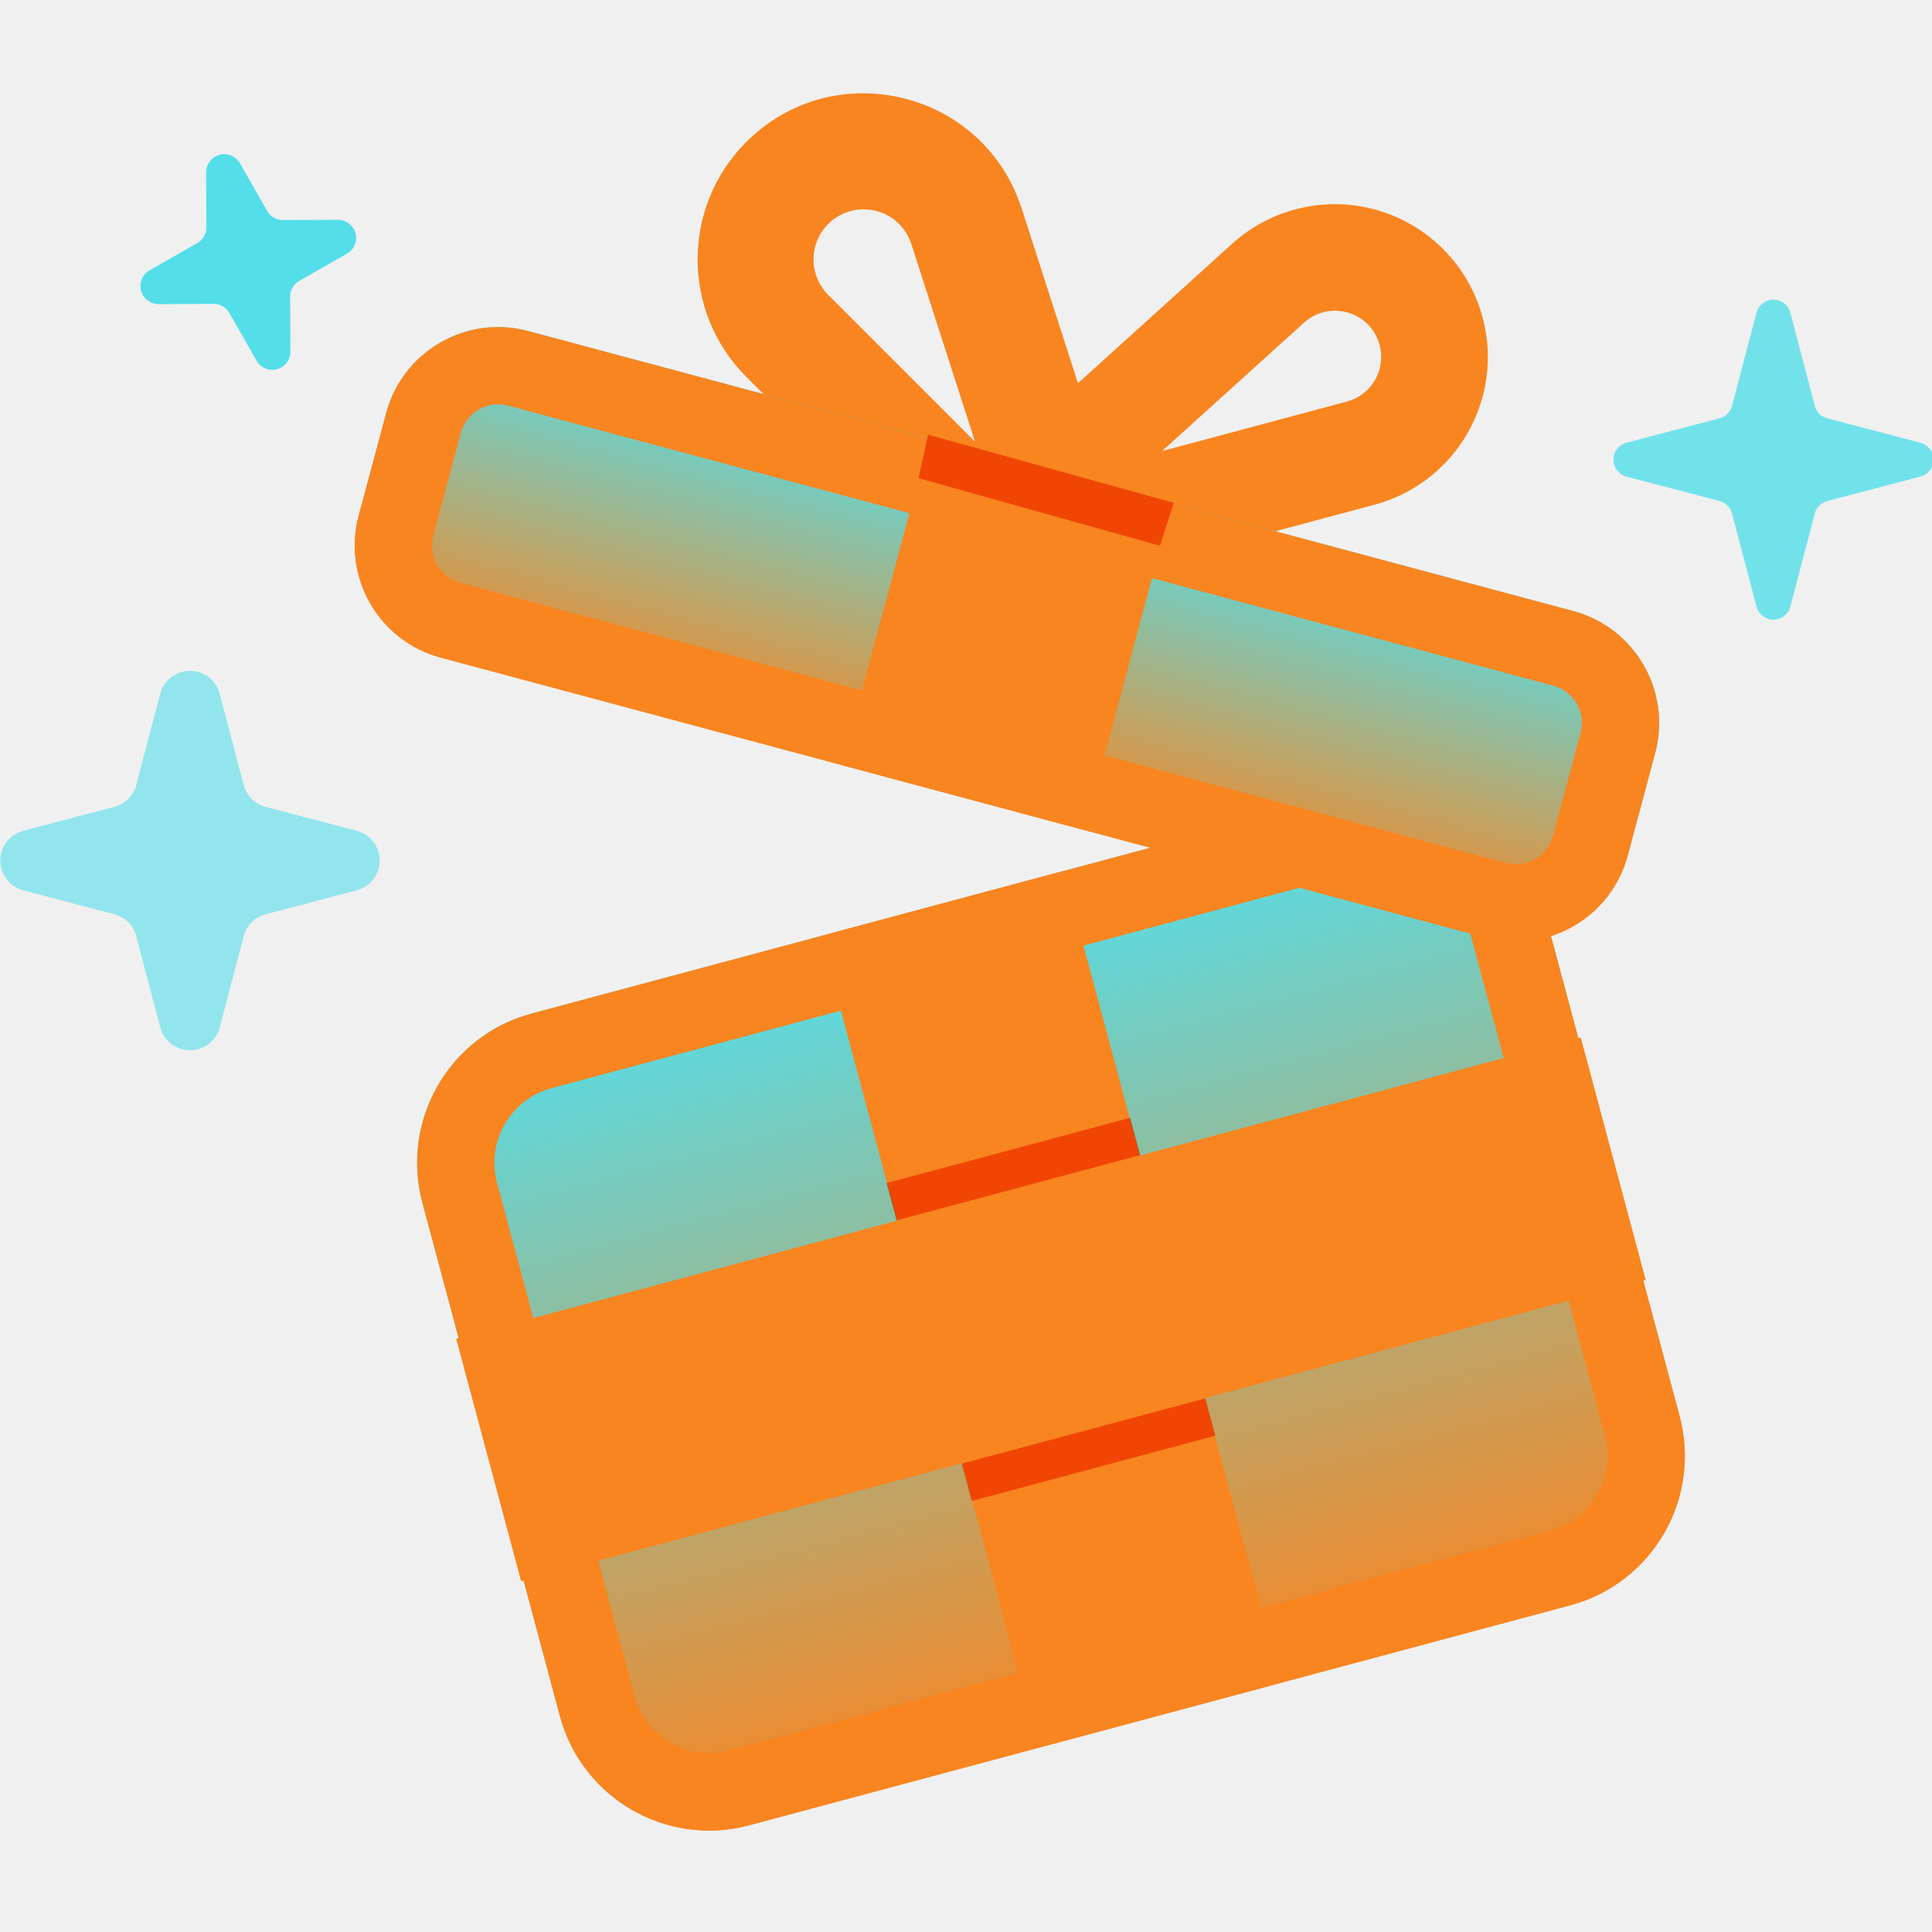
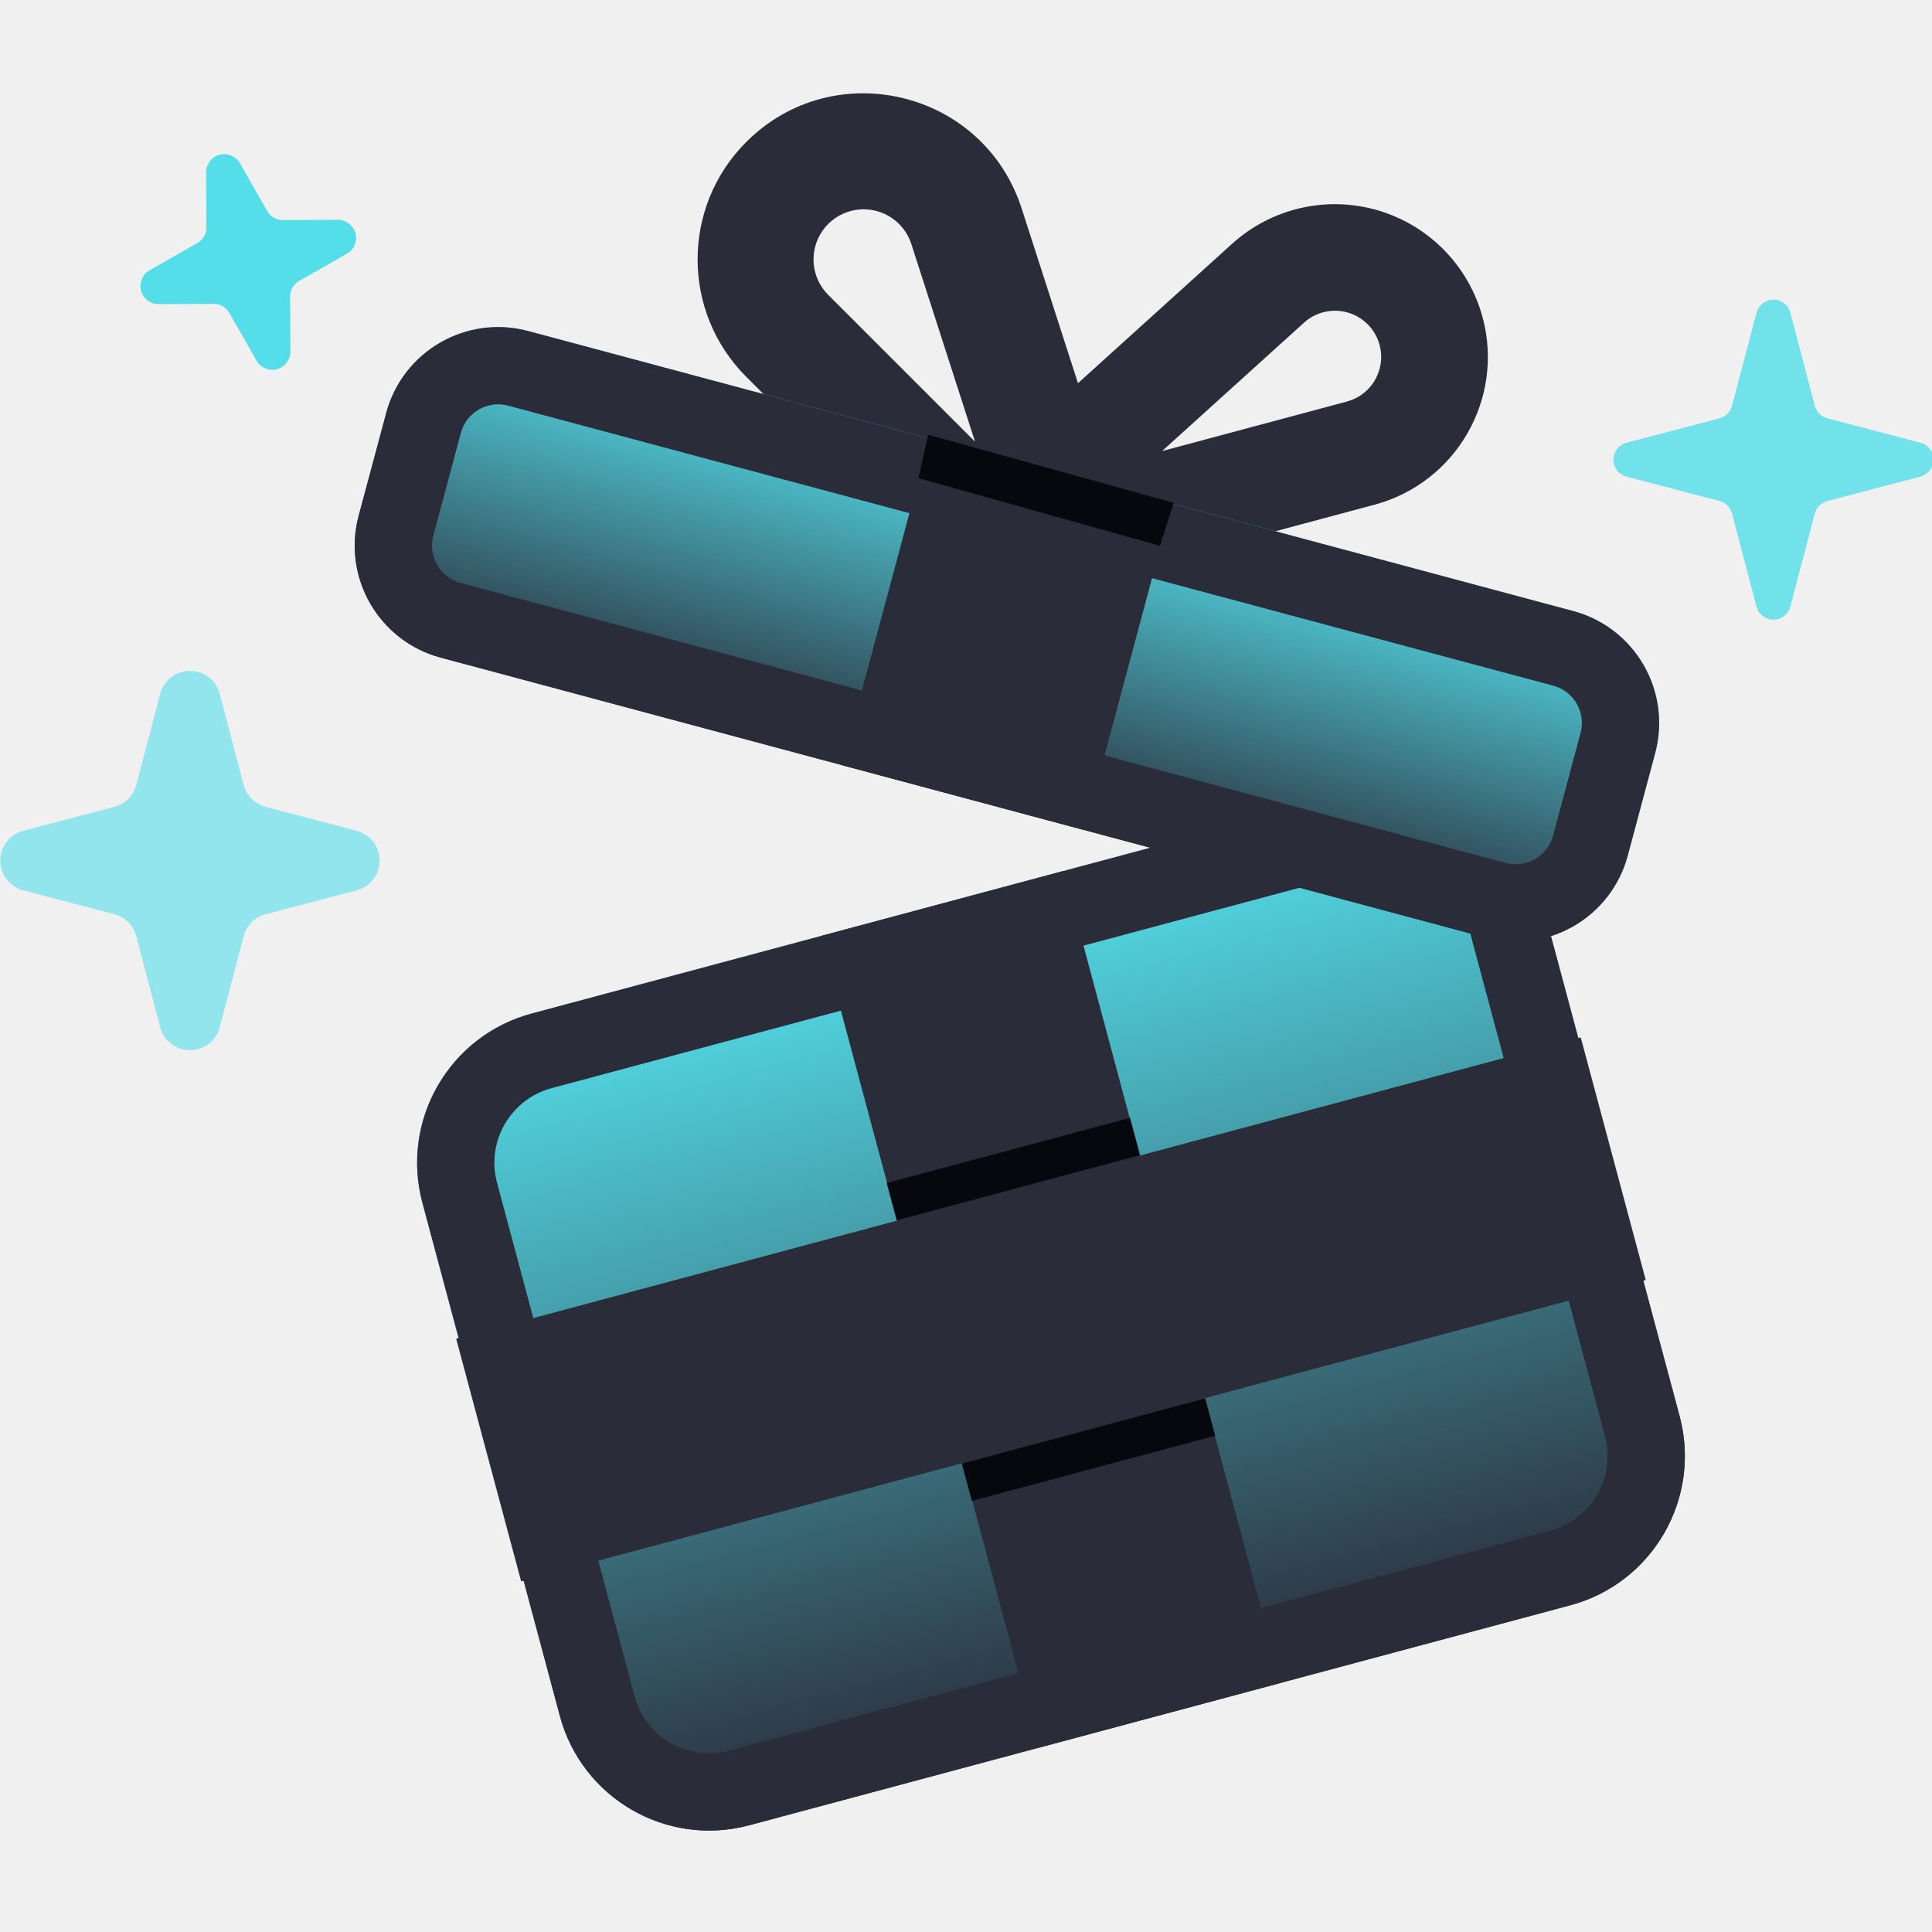
<svg xmlns="http://www.w3.org/2000/svg" width="64" height="64" fill="none">
-   <style>.B{fill-rule:evenodd}.C{fill:#f88520}</style>
+   <style>.B{fill-rule:evenodd}.C{fill:#2b2c3a}</style>
  <g clip-path="url(#C)">
    <g class="B C">
      <path d="M43.194 10.691a1.53 1.53 0 1 1 1.421 2.611l-6.119 1.64 4.698-4.25zm5.919-.177a5.07 5.07 0 0 0-8.291-2.445l-9.802 8.868c-1.46 1.321-.158 3.712 1.744 3.203l12.768-3.421c2.702-.724 4.306-3.502 3.582-6.204z" />
      <path d="M30.189 8.084a1.66 1.66 0 1 0-2.754 1.683l4.864 4.864-2.11-6.547zm-5.469-3.38c2.908-2.908 7.862-1.712 9.124 2.202l4.403 13.66c.656 2.035-1.867 3.577-3.378 2.065L24.72 12.482a5.5 5.5 0 0 1 0-7.778z" />
    </g>
    <g fill="#53dee9">
      <path d="M7.276 34.043a1.02 1.02 0 0 1-1.966 0l-.796-3.032c-.093-.355-.37-.632-.725-.725l-3.032-.796a1.02 1.02 0 0 1 0-1.966l3.032-.796c.355-.093.632-.37.725-.725l.796-3.032a1.02 1.02 0 0 1 1.966 0l.796 3.032c.093.355.37.632.725.725l3.032.796a1.02 1.02 0 0 1 0 1.966l-3.032.796c-.355.093-.632.37-.725.725l-.796 3.032z" opacity=".6" />
      <path d="M9.62 11.664a.6.6 0 0 1-1.113.298l-.911-1.596c-.107-.187-.305-.302-.52-.3l-1.837.009a.6.6 0 0 1-.298-1.113l1.596-.911c.187-.107.302-.305.3-.52l-.009-1.838a.6.6 0 0 1 1.113-.298l.911 1.596c.107.187.305.302.52.3l1.837-.009a.6.6 0 0 1 .298 1.113l-1.596.911c-.187.107-.302.305-.3.52l.009 1.838z" />
      <path d="M53.871 15.786a.58.58 0 0 1 0-1.118l3.093-.812a.58.58 0 0 0 .412-.412l.812-3.093a.58.58 0 0 1 1.118 0l.812 3.093a.58.58 0 0 0 .412.412l3.093.812a.58.58 0 0 1 0 1.118l-3.093.812a.58.58 0 0 0-.412.412l-.812 3.093a.58.58 0 0 1-1.118 0l-.812-3.093c-.053-.202-.21-.359-.412-.412l-3.093-.812z" opacity=".8" />
    </g>
    <path fill="url(#A)" d="M51.083 29.906a5.12 5.12 0 0 0-6.271-3.62l-27.2 7.288a5.12 5.12 0 0 0-3.62 6.271l4.555 17a5.12 5.12 0 0 0 6.271 3.62l27.2-7.288a5.12 5.12 0 0 0 3.62-6.271l-4.555-17z" />
    <g class="C">
      <path d="M18.274 36.046l27.201-7.288a2.56 2.56 0 0 1 3.135 1.81l4.555 17a2.56 2.56 0 0 1-1.81 3.135l-27.2 7.288a2.56 2.56 0 0 1-3.135-1.81l-4.555-17a2.56 2.56 0 0 1 1.81-3.135zm26.538-9.761a5.12 5.12 0 0 1 6.271 3.62l4.555 17a5.12 5.12 0 0 1-3.62 6.271l-27.2 7.288a5.12 5.12 0 0 1-6.271-3.62l-4.555-17a5.12 5.12 0 0 1 3.62-6.271l27.2-7.288z" class="B" />
      <path d="M35.23 28.853l-8.036 2.153 7.206 26.891 8.036-2.153-7.206-26.891z" />
      <path d="M54.517 42.402l-2.153-8.036-37.253 9.982 2.153 8.036 37.253-9.982z" />
    </g>
    <g style="mix-blend-mode:multiply" class="B C">
      <path d="M39.926 46.324l-8.065 2.161.331 1.236 8.065-2.161-.331-1.236zm-10.224-5.898l8.065-2.161-.331-1.236-8.065 2.161.331 1.236z" />
    </g>
    <path fill="url(#B)" d="M54.831 24.945a3.84 3.84 0 0 0-2.715-4.703l-34.619-9.276a3.84 3.84 0 0 0-4.703 2.715l-.911 3.4a3.84 3.84 0 0 0 2.715 4.703l34.619 9.276a3.84 3.84 0 0 0 4.703-2.715l.911-3.4z" />
    <g class="C">
      <path d="M16.834 13.438l34.619 9.276a1.28 1.28 0 0 1 .905 1.568l-.911 3.4a1.28 1.28 0 0 1-1.568.905L15.26 19.311a1.28 1.28 0 0 1-.905-1.568l.911-3.4a1.28 1.28 0 0 1 1.568-.905zm35.281 6.803a3.84 3.84 0 0 1 2.715 4.703l-.911 3.4a3.84 3.84 0 0 1-4.703 2.715l-34.619-9.276a3.84 3.84 0 0 1-2.715-4.703l.911-3.4a3.84 3.84 0 0 1 4.703-2.715l34.619 9.276z" class="B" />
      <path d="M38.824 16.68l-8.036-2.153-2.899 10.818 8.037 2.153 2.899-10.818z" />
    </g>
    <g style="mix-blend-mode:multiply" class="B C">
      <path d="M38.426 18.08l-8-2.24.32-1.44 8.136 2.257-.456 1.423z" />
    </g>
  </g>
  <defs>
    <linearGradient id="A" x1="31.212" x2="38.417" y1="29.929" y2="56.821" gradientUnits="userSpaceOnUse">
      <stop stop-color="#53dee9" />
-       <stop offset="1" stop-color="#F88521" />
+       <stop offset="1" stop-color="#2b2c3a" />
    </linearGradient>
    <linearGradient id="B" x1="34.806" x2="31.907" y1="15.604" y2="26.422" gradientUnits="userSpaceOnUse">
      <stop stop-color="#53dee9" />
-       <stop offset="1" stop-color="#F88521" />
+       <stop offset="1" stop-color="#2b2c3a" />
    </linearGradient>
    <clipPath id="C">
      <path fill="#fff" d="M0 0h64v64H0z" />
    </clipPath>
  </defs>
</svg>
